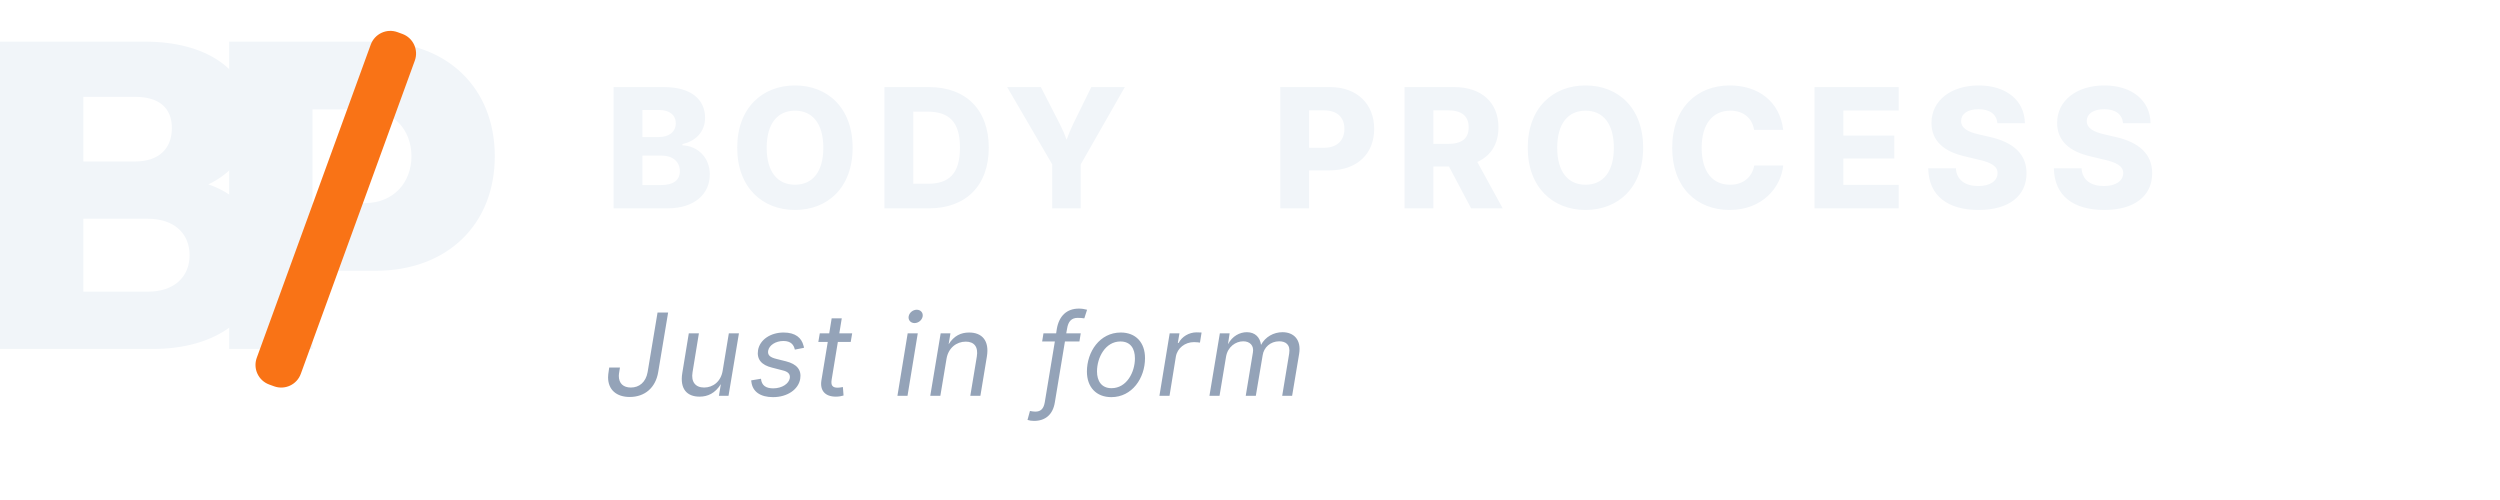
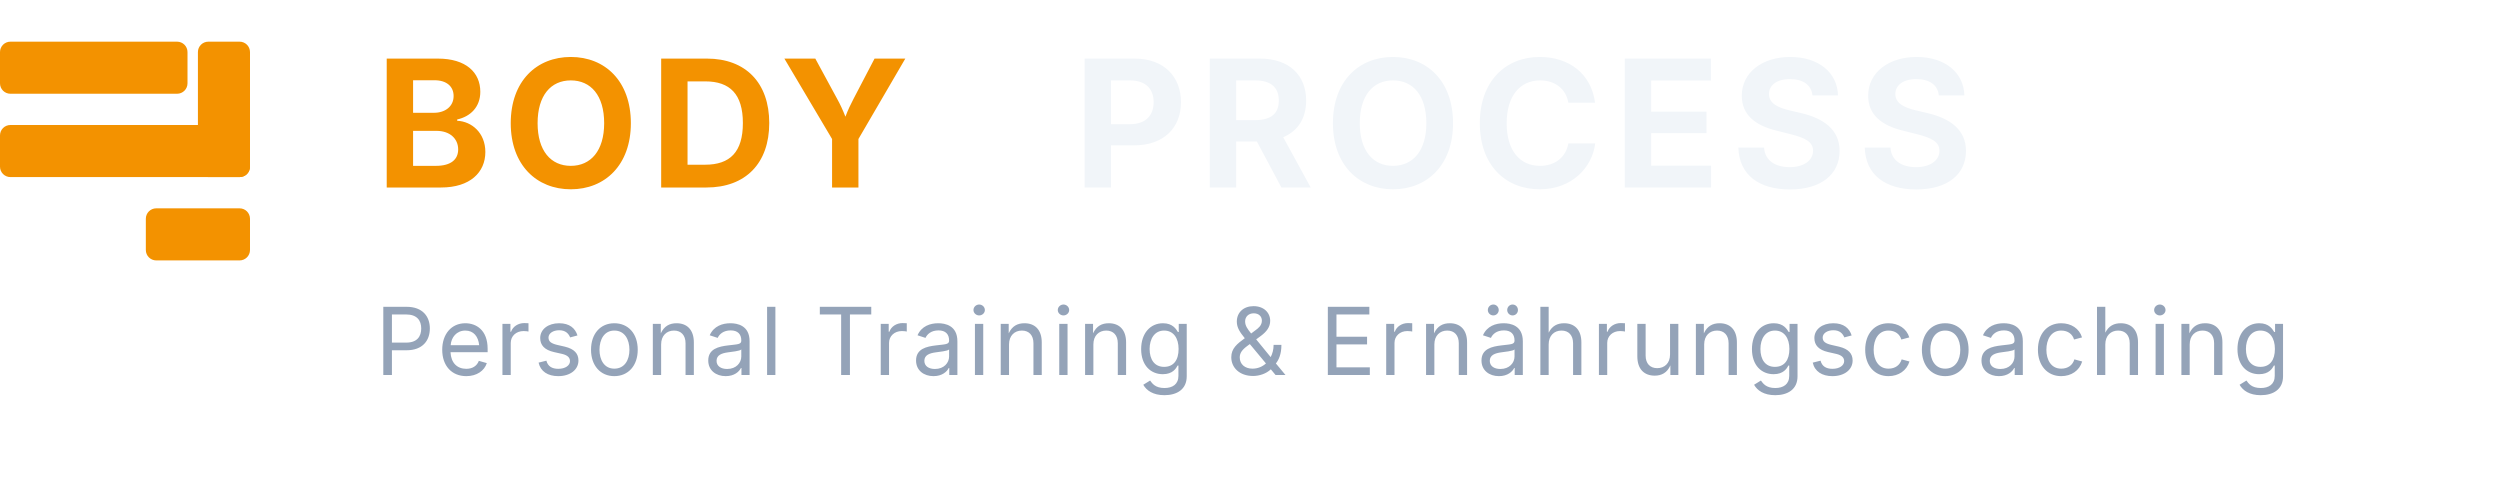
<svg xmlns="http://www.w3.org/2000/svg" viewBox="0 0 240 48" fill="none">
  <g transform="translate(0, 4)">
-     <path d="M0 0h14c5.5 0 10 2.5 10 7.5 0 3-1.5 5-4 6.2 3 1 5.2 3.5 5.2 7.3 0 5.5-4.5 8.5-10.5 8.5H0V0zm8 11.5h5c2.2 0 3.5-1.2 3.5-3.2s-1.3-3-3.5-3H8v6.2zm0 12.5h6.2c2.5 0 4-1.4 4-3.5s-1.5-3.5-4-3.5H8V24z" fill="#F1F5F9" />
-     <path d="M22 0h14c7 0 11.5 4.5 11.5 11S43 22 36 22h-6v7.5h-8V0zm8 15.5h5c2.8 0 4.5-2 4.5-4.5s-1.7-4.5-4.5-4.5h-5v9z" fill="#F1F5F9" />
-     <rect x="30" y="-2" width="4.5" height="36" rx="2" transform="rotate(20 32 16)" fill="#F97316" />
+     <rect x="0" y="0" width="18" height="5" rx="1" fill="#f39200" />
+     <rect x="0" y="8" width="24" height="5" rx="1" fill="#f39200" />
+     <rect x="19" y="0" width="5" height="13" rx="1" fill="#f39200" />
+     <rect x="14" y="16" width="10" height="5" rx="1" fill="#f39200" />
  </g>
-   <text x="58" y="20" font-family="system-ui, -apple-system, sans-serif" font-size="16" font-weight="800" fill="#F1F5F9" letter-spacing="1.5">BODY</text>
-   <text x="122" y="20" font-family="system-ui, -apple-system, sans-serif" font-size="16" font-weight="800" fill="#F1F5F9" letter-spacing="1.5">PROCESS</text>
-   <text x="58" y="38" font-family="system-ui, -apple-system, sans-serif" font-size="11" font-weight="400" fill="#94A3B8" letter-spacing="0.5" font-style="italic">Just in form</text>
+   <text x="36" y="18" font-family="'Inter', 'Helvetica Neue', Arial, sans-serif" font-size="17" font-weight="700" fill="#f39200" letter-spacing="1">BODY</text>
+   <text x="103" y="18" font-family="'Inter', 'Helvetica Neue', Arial, sans-serif" font-size="17" font-weight="700" fill="#F1F5F9" letter-spacing="1">PROCESS</text>
+   <text x="36" y="36" font-family="'Inter', 'Helvetica Neue', Arial, sans-serif" font-size="9" font-weight="400" fill="#94A3B8" letter-spacing="0.3">Personal Training &amp; Ernährungscoaching</text>
</svg>
